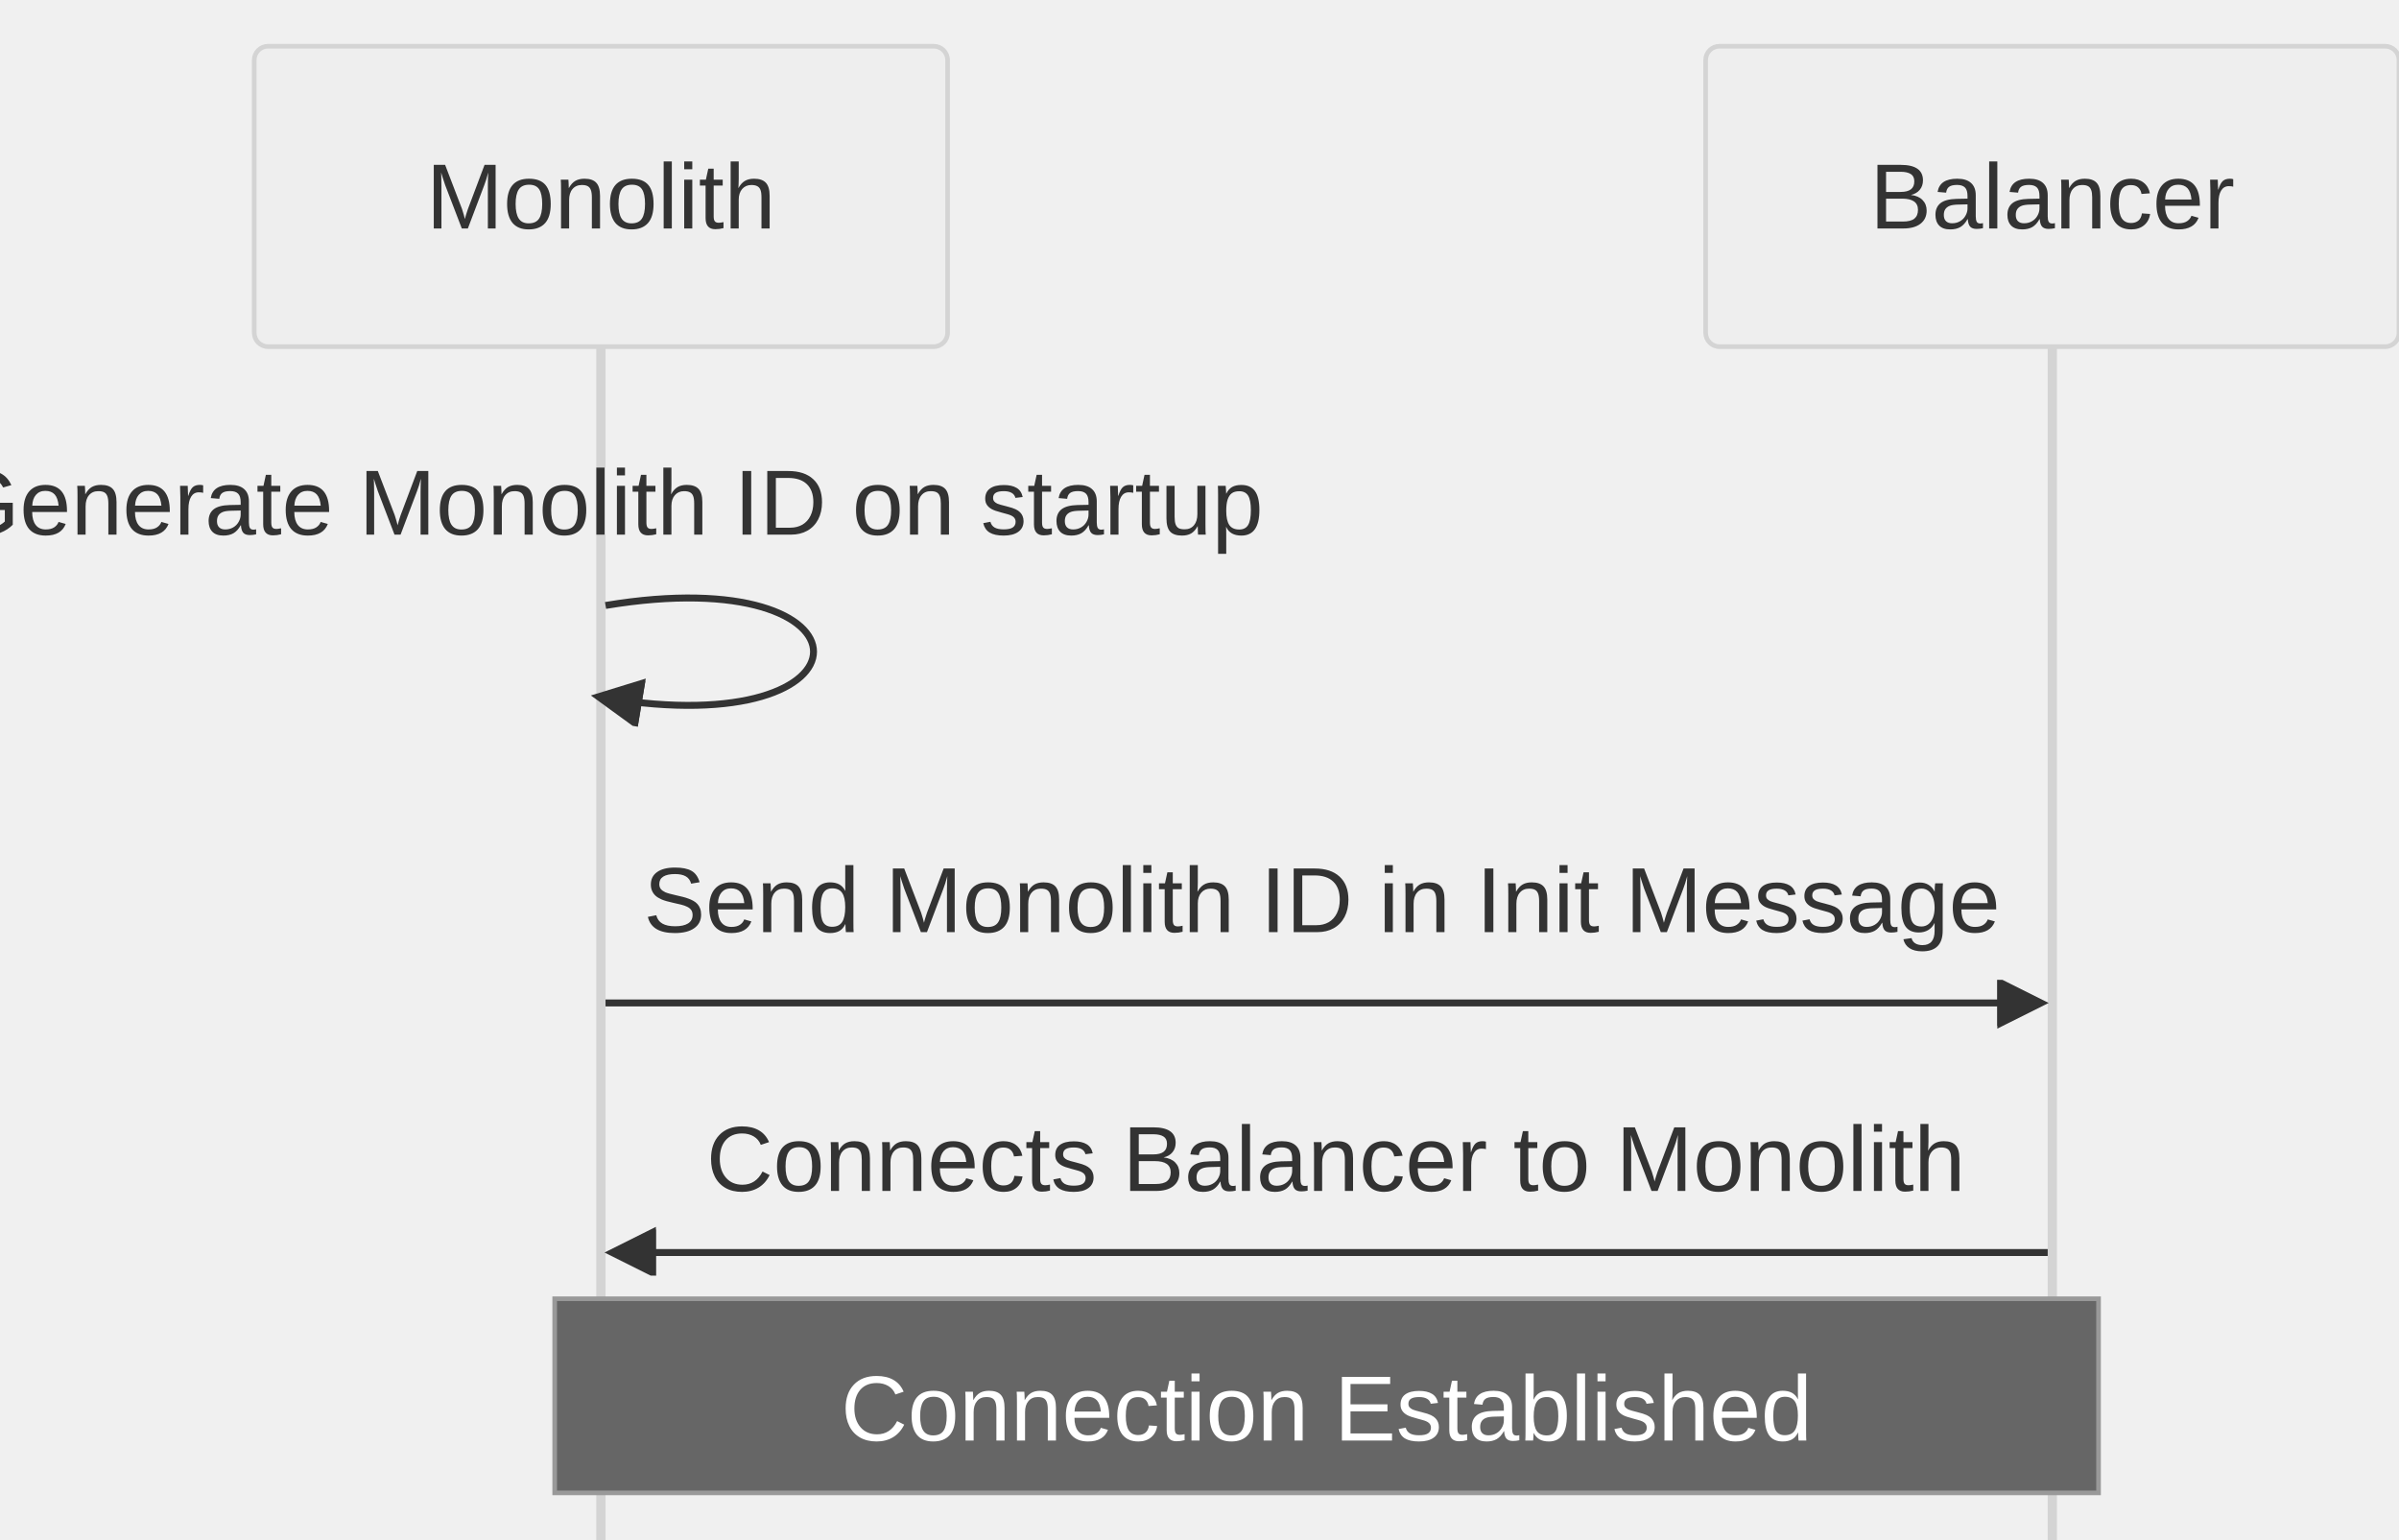
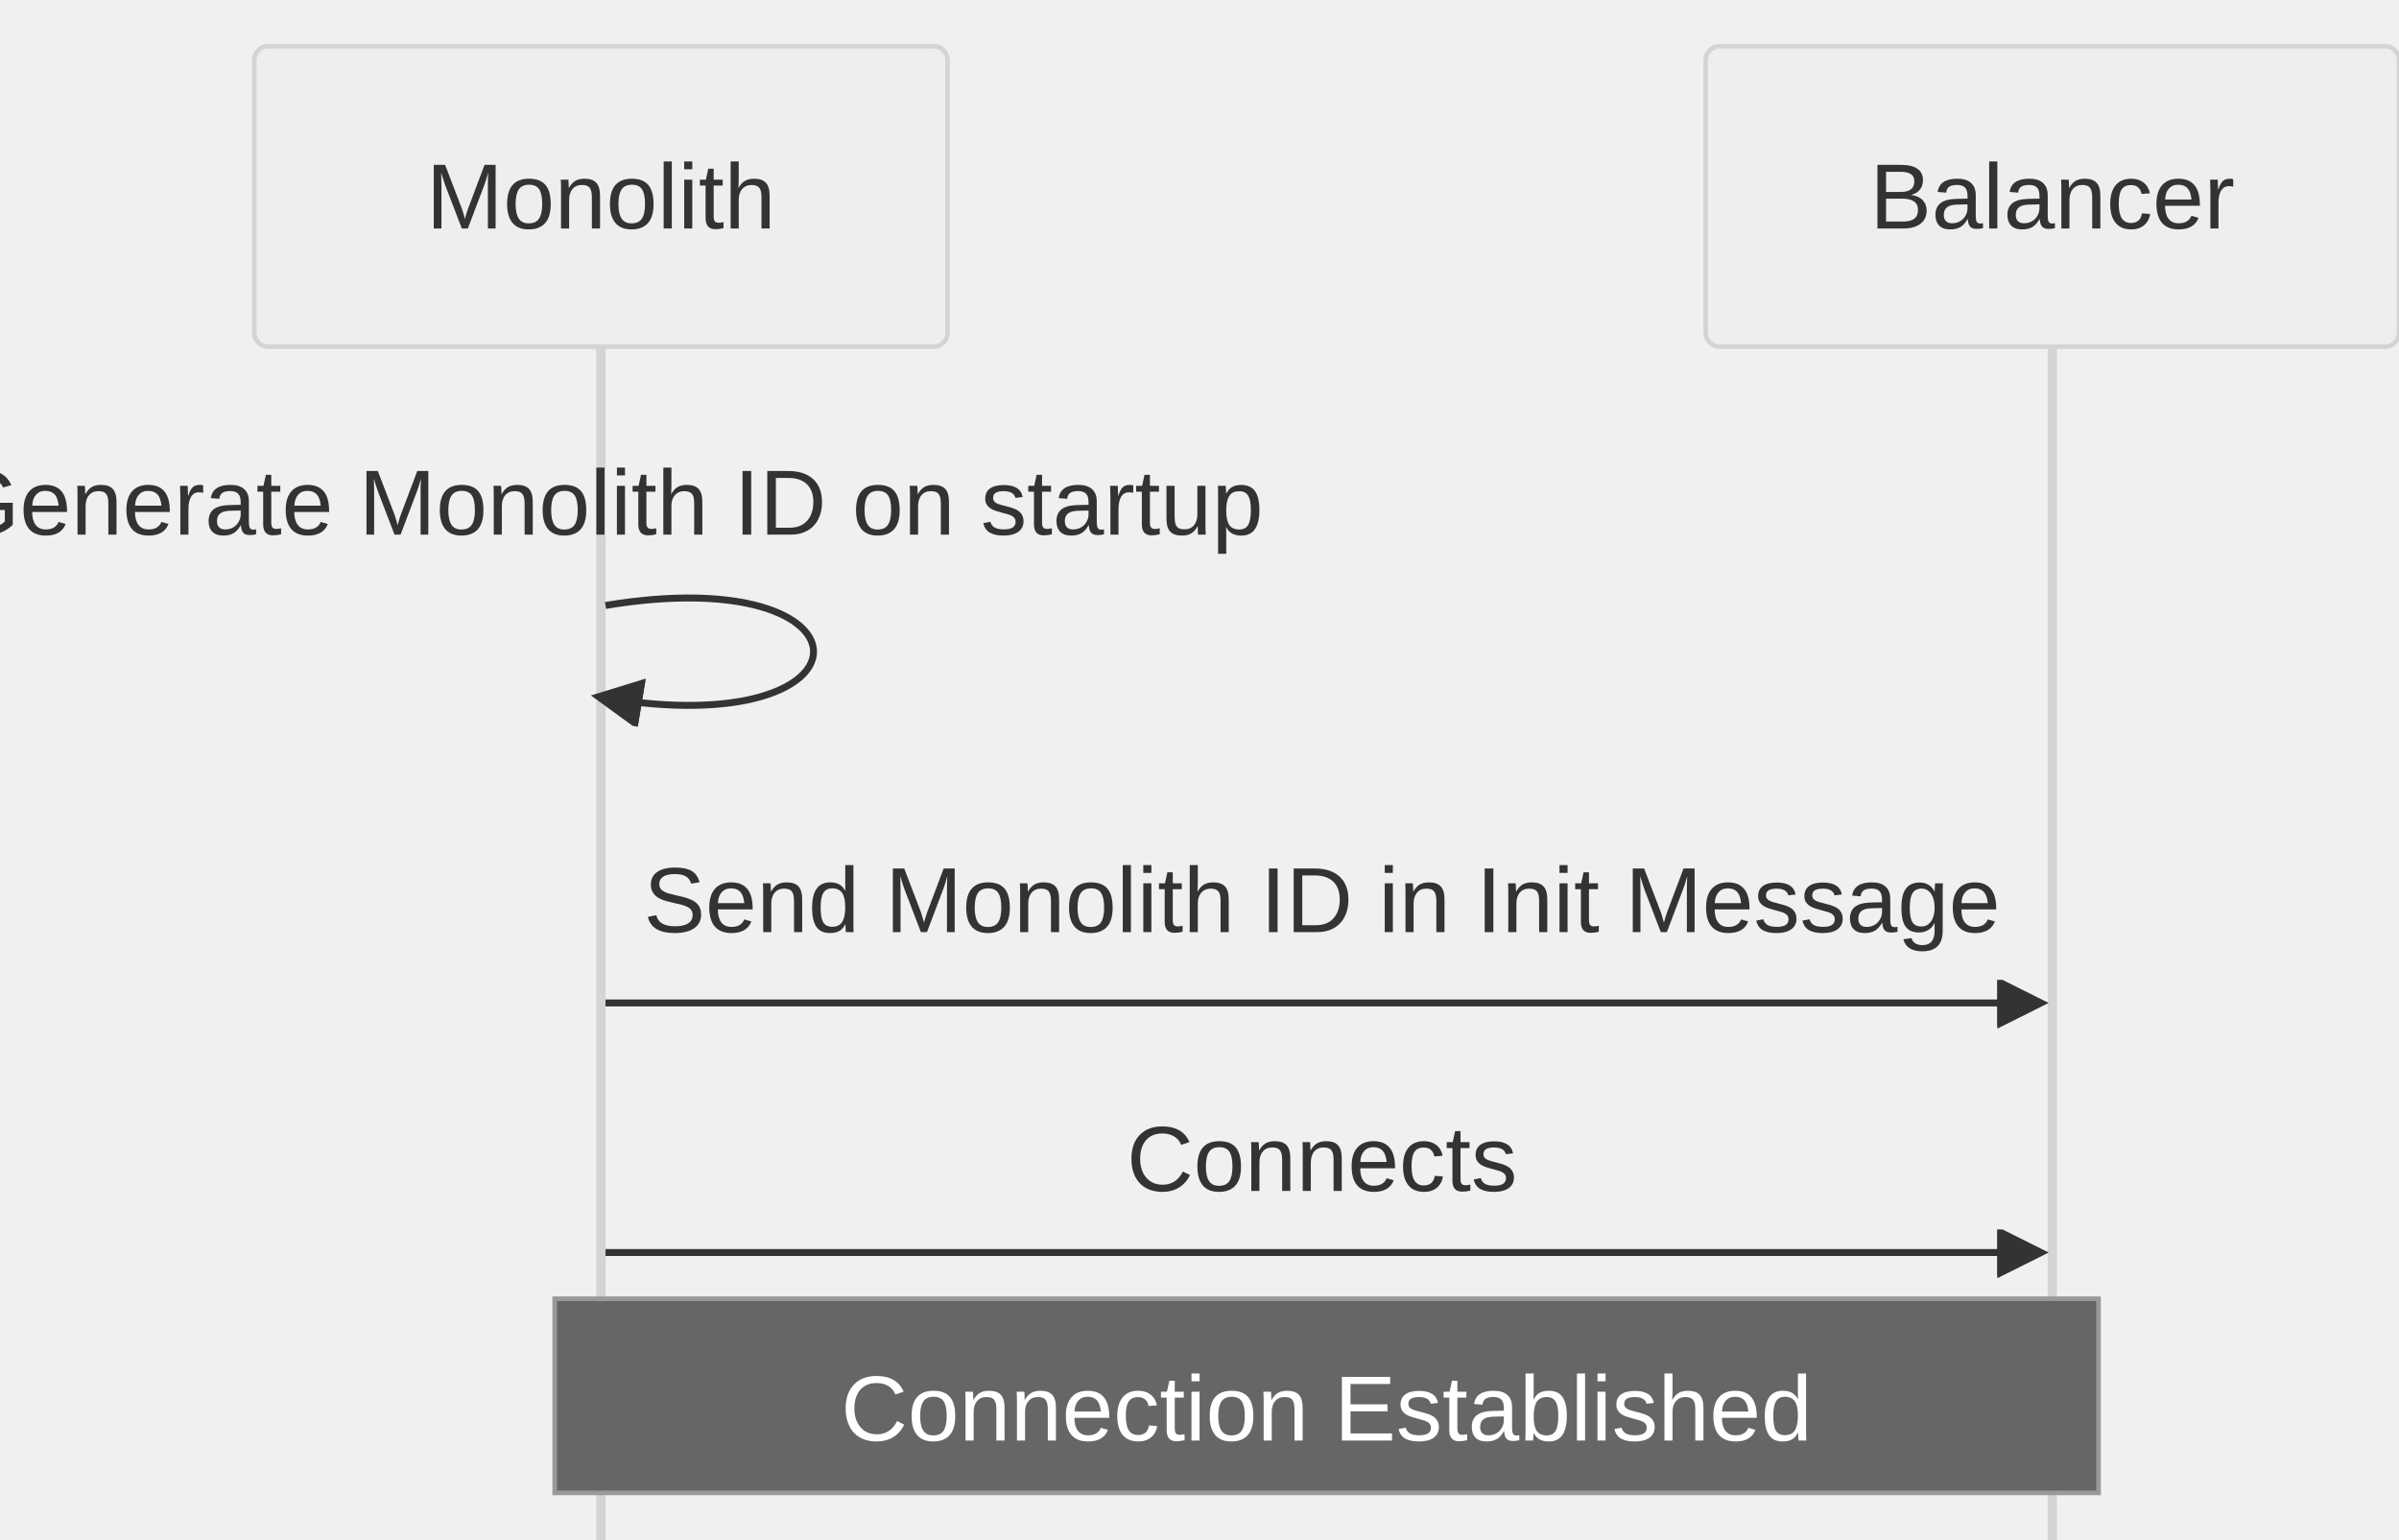
<svg xmlns="http://www.w3.org/2000/svg" aria-roledescription="sequence" role="graphics-document document" viewBox="-55 -10 519 333" style="max-width: 519px; background-color: white;" width="100%" id="my-svg">
  <g>
    <line stroke="#999" stroke-width="0.5px" class="200" y2="2000" x2="389" y1="5" x1="389" id="actor1" />
    <g id="root-1">
      <rect class="actor" ry="3" rx="3" height="65" width="150" stroke="#666" fill="#eaeaea" y="0" x="314" />
      <text style="text-anchor: middle; font-size: 20px; font-weight: 400;" class="actor" alignment-baseline="central" dominant-baseline="central" y="32.5" x="389">
        <tspan dy="0" x="389">Balancer</tspan>
      </text>
    </g>
  </g>
  <g>
    <line stroke="#999" stroke-width="0.5px" class="200" y2="2000" x2="75" y1="5" x1="75" id="actor0" />
    <g id="root-0">
      <rect class="actor" ry="3" rx="3" height="65" width="150" stroke="#666" fill="#eaeaea" y="0" x="0" />
      <text style="text-anchor: middle; font-size: 20px; font-weight: 400;" class="actor" alignment-baseline="central" dominant-baseline="central" y="32.5" x="75">
        <tspan dy="0" x="75">Monolith</tspan>
      </text>
    </g>
  </g>
  <style>#my-svg{font-family:"trebuchet ms",verdana,arial,sans-serif;font-size:16px;fill:#000000;}#my-svg .error-icon{fill:#552222;}#my-svg .error-text{fill:#552222;stroke:#552222;}#my-svg .edge-thickness-normal{stroke-width:2px;}#my-svg .edge-thickness-thick{stroke-width:3.5px;}#my-svg .edge-pattern-solid{stroke-dasharray:0;}#my-svg .edge-pattern-dashed{stroke-dasharray:3;}#my-svg .edge-pattern-dotted{stroke-dasharray:2;}#my-svg .marker{fill:#666;stroke:#666;}#my-svg .marker.cross{stroke:#666;}#my-svg svg{font-family:"trebuchet ms",verdana,arial,sans-serif;font-size:16px;}#my-svg .actor{stroke:hsl(0, 0%, 83%);fill:#eee;}#my-svg text.actor&gt;tspan{fill:#333;stroke:none;}#my-svg .actor-line{stroke:#666;}#my-svg .messageLine0{stroke-width:1.5;stroke-dasharray:none;stroke:#333;}#my-svg .messageLine1{stroke-width:1.5;stroke-dasharray:2,2;stroke:#333;}#my-svg #arrowhead path{fill:#333;stroke:#333;}#my-svg .sequenceNumber{fill:white;}#my-svg #sequencenumber{fill:#333;}#my-svg #crosshead path{fill:#333;stroke:#333;}#my-svg .messageText{fill:#333;stroke:none;}#my-svg .labelBox{stroke:hsl(0, 0%, 83%);fill:#eee;}#my-svg .labelText,#my-svg .labelText&gt;tspan{fill:#333;stroke:none;}#my-svg .loopText,#my-svg .loopText&gt;tspan{fill:#333;stroke:none;}#my-svg .loopLine{stroke-width:2px;stroke-dasharray:2,2;stroke:hsl(0, 0%, 83%);fill:hsl(0, 0%, 83%);}#my-svg .note{stroke:#999;fill:#666;}#my-svg .noteText,#my-svg .noteText&gt;tspan{fill:#fff;stroke:none;}#my-svg .activation0{fill:#f4f4f4;stroke:#666;}#my-svg .activation1{fill:#f4f4f4;stroke:#666;}#my-svg .activation2{fill:#f4f4f4;stroke:#666;}#my-svg .actorPopupMenu{position:absolute;}#my-svg .actorPopupMenuPanel{position:absolute;fill:#eee;box-shadow:0px 8px 16px 0px rgba(0,0,0,0.2);filter:drop-shadow(3px 5px 2px rgb(0 0 0 / 0.4));}#my-svg .actor-man line{stroke:hsl(0, 0%, 83%);fill:#eee;}#my-svg .actor-man circle,#my-svg line{stroke:hsl(0, 0%, 83%);fill:#eee;stroke-width:2px;}#my-svg :root{--mermaid-font-family:"trebuchet ms",verdana,arial,sans-serif;}</style>
  <g />
  <defs>
    <symbol height="24" width="24" id="computer">
      <path d="M2 2v13h20v-13h-20zm18 11h-16v-9h16v9zm-10.228 6l.466-1h3.524l.467 1h-4.457zm14.228 3h-24l2-6h2.104l-1.33 4h18.45l-1.297-4h2.073l2 6zm-5-10h-14v-7h14v7z" transform="scale(.5)" />
    </symbol>
  </defs>
  <defs>
    <symbol clip-rule="evenodd" fill-rule="evenodd" id="database">
      <path d="M12.258.001l.256.004.255.005.253.008.251.01.249.012.247.015.246.016.242.019.241.02.239.023.236.024.233.027.231.028.229.031.225.032.223.034.22.036.217.038.214.04.211.041.208.043.205.045.201.046.198.048.194.05.191.051.187.053.183.054.18.056.175.057.172.059.168.06.163.061.16.063.155.064.15.066.074.033.073.033.071.034.07.034.069.035.068.035.067.035.066.035.064.036.064.036.062.036.06.036.06.037.058.037.058.037.055.038.055.038.053.038.052.038.051.039.05.039.048.039.047.039.045.04.044.04.043.04.041.04.04.041.039.041.037.041.036.041.034.041.033.042.032.042.03.042.029.042.027.042.026.043.024.043.023.043.021.043.02.043.018.044.017.043.015.044.013.044.012.044.011.045.009.044.007.045.006.045.004.045.002.045.001.045v17l-.001.045-.002.045-.004.045-.006.045-.007.045-.009.044-.011.045-.012.044-.013.044-.015.044-.017.043-.018.044-.02.043-.021.043-.023.043-.024.043-.026.043-.027.042-.029.042-.03.042-.032.042-.033.042-.034.041-.036.041-.037.041-.039.041-.04.041-.041.04-.043.04-.044.04-.045.04-.047.039-.048.039-.05.039-.051.039-.052.038-.053.038-.055.038-.055.038-.058.037-.058.037-.06.037-.06.036-.062.036-.064.036-.064.036-.066.035-.067.035-.068.035-.069.035-.07.034-.071.034-.073.033-.074.033-.15.066-.155.064-.16.063-.163.061-.168.06-.172.059-.175.057-.18.056-.183.054-.187.053-.191.051-.194.05-.198.048-.201.046-.205.045-.208.043-.211.041-.214.04-.217.038-.22.036-.223.034-.225.032-.229.031-.231.028-.233.027-.236.024-.239.023-.241.02-.242.019-.246.016-.247.015-.249.012-.251.01-.253.008-.255.005-.256.004-.258.001-.258-.001-.256-.004-.255-.005-.253-.008-.251-.01-.249-.012-.247-.015-.245-.016-.243-.019-.241-.02-.238-.023-.236-.024-.234-.027-.231-.028-.228-.031-.226-.032-.223-.034-.22-.036-.217-.038-.214-.04-.211-.041-.208-.043-.204-.045-.201-.046-.198-.048-.195-.05-.19-.051-.187-.053-.184-.054-.179-.056-.176-.057-.172-.059-.167-.06-.164-.061-.159-.063-.155-.064-.151-.066-.074-.033-.072-.033-.072-.034-.07-.034-.069-.035-.068-.035-.067-.035-.066-.035-.064-.036-.063-.036-.062-.036-.061-.036-.06-.037-.058-.037-.057-.037-.056-.038-.055-.038-.053-.038-.052-.038-.051-.039-.049-.039-.049-.039-.046-.039-.046-.04-.044-.04-.043-.04-.041-.04-.04-.041-.039-.041-.037-.041-.036-.041-.034-.041-.033-.042-.032-.042-.03-.042-.029-.042-.027-.042-.026-.043-.024-.043-.023-.043-.021-.043-.02-.043-.018-.044-.017-.043-.015-.044-.013-.044-.012-.044-.011-.045-.009-.044-.007-.045-.006-.045-.004-.045-.002-.045-.001-.045v-17l.001-.045.002-.045.004-.045.006-.045.007-.045.009-.044.011-.045.012-.044.013-.044.015-.044.017-.043.018-.044.02-.043.021-.043.023-.043.024-.043.026-.043.027-.042.029-.042.03-.042.032-.042.033-.042.034-.041.036-.041.037-.041.039-.041.04-.041.041-.04.043-.04.044-.04.046-.04.046-.039.049-.039.049-.039.051-.039.052-.038.053-.038.055-.038.056-.038.057-.037.058-.037.06-.037.061-.036.062-.036.063-.036.064-.036.066-.035.067-.035.068-.035.069-.035.07-.034.072-.034.072-.033.074-.033.151-.066.155-.064.159-.063.164-.061.167-.06.172-.059.176-.057.179-.056.184-.054.187-.053.19-.051.195-.05.198-.048.201-.046.204-.045.208-.043.211-.041.214-.04.217-.038.22-.036.223-.034.226-.032.228-.031.231-.028.234-.027.236-.024.238-.023.241-.02.243-.019.245-.016.247-.015.249-.012.251-.01.253-.008.255-.005.256-.004.258-.001.258.001zm-9.258 20.499v.01l.001.021.003.021.004.022.005.021.006.022.007.022.009.023.01.022.011.023.012.023.013.023.015.023.016.024.017.023.018.024.019.024.021.024.022.025.023.024.024.025.052.049.056.05.061.051.066.051.07.051.075.051.079.052.084.052.088.052.092.052.097.052.102.051.105.052.11.052.114.051.119.051.123.051.127.05.131.05.135.05.139.048.144.049.147.047.152.047.155.047.16.045.163.045.167.043.171.043.176.041.178.041.183.039.187.039.19.037.194.035.197.035.202.033.204.031.209.03.212.029.216.027.219.025.222.024.226.021.23.02.233.018.236.016.24.015.243.012.246.01.249.008.253.005.256.004.259.001.26-.001.257-.004.254-.005.25-.008.247-.011.244-.012.241-.014.237-.016.233-.018.231-.021.226-.021.224-.024.22-.026.216-.027.212-.028.21-.031.205-.031.202-.034.198-.034.194-.036.191-.037.187-.039.183-.04.179-.04.175-.042.172-.043.168-.044.163-.045.16-.046.155-.046.152-.047.148-.048.143-.049.139-.049.136-.05.131-.05.126-.05.123-.051.118-.052.114-.051.11-.052.106-.052.101-.052.096-.052.092-.052.088-.053.083-.051.079-.052.074-.052.07-.051.065-.051.06-.051.056-.05.051-.05.023-.024.023-.025.021-.024.02-.024.019-.024.018-.024.017-.024.015-.023.014-.024.013-.023.012-.023.01-.023.01-.022.008-.022.006-.022.006-.022.004-.022.004-.021.001-.021.001-.021v-4.127l-.077.055-.08.053-.083.054-.085.053-.087.052-.09.052-.093.051-.095.05-.097.05-.1.049-.102.049-.105.048-.106.047-.109.047-.111.046-.114.045-.115.045-.118.044-.12.043-.122.042-.124.042-.126.041-.128.04-.13.04-.132.038-.134.038-.135.037-.138.037-.139.035-.142.035-.143.034-.144.033-.147.032-.148.031-.15.03-.151.03-.153.029-.154.027-.156.027-.158.026-.159.025-.161.024-.162.023-.163.022-.165.021-.166.02-.167.019-.169.018-.169.017-.171.016-.173.015-.173.014-.175.013-.175.012-.177.011-.178.01-.179.008-.179.008-.181.006-.182.005-.182.004-.184.003-.184.002h-.37l-.184-.002-.184-.003-.182-.004-.182-.005-.181-.006-.179-.008-.179-.008-.178-.01-.176-.011-.176-.012-.175-.013-.173-.014-.172-.015-.171-.016-.17-.017-.169-.018-.167-.019-.166-.02-.165-.021-.163-.022-.162-.023-.161-.024-.159-.025-.157-.026-.156-.027-.155-.027-.153-.029-.151-.03-.15-.03-.148-.031-.146-.032-.145-.033-.143-.034-.141-.035-.14-.035-.137-.037-.136-.037-.134-.038-.132-.038-.13-.04-.128-.04-.126-.041-.124-.042-.122-.042-.12-.044-.117-.043-.116-.045-.113-.045-.112-.046-.109-.047-.106-.047-.105-.048-.102-.049-.1-.049-.097-.05-.095-.05-.093-.052-.09-.051-.087-.052-.085-.053-.083-.054-.08-.054-.077-.054v4.127zm0-5.654v.011l.001.021.003.021.004.021.005.022.006.022.007.022.009.022.01.022.011.023.012.023.013.023.015.024.016.023.017.024.018.024.019.024.021.024.022.024.023.025.024.024.052.05.056.05.061.05.066.051.07.051.075.052.079.051.084.052.088.052.092.052.097.052.102.052.105.052.11.051.114.051.119.052.123.05.127.051.131.05.135.049.139.049.144.048.147.048.152.047.155.046.16.045.163.045.167.044.171.042.176.042.178.04.183.04.187.038.19.037.194.036.197.034.202.033.204.032.209.03.212.028.216.027.219.025.222.024.226.022.23.02.233.018.236.016.24.014.243.012.246.01.249.008.253.006.256.003.259.001.26-.001.257-.003.254-.006.25-.008.247-.01.244-.012.241-.015.237-.016.233-.018.231-.02.226-.022.224-.024.22-.025.216-.027.212-.029.21-.03.205-.032.202-.033.198-.035.194-.036.191-.037.187-.039.183-.039.179-.041.175-.042.172-.043.168-.044.163-.045.16-.045.155-.047.152-.047.148-.048.143-.048.139-.05.136-.049.131-.05.126-.051.123-.051.118-.051.114-.052.11-.052.106-.052.101-.052.096-.052.092-.052.088-.052.083-.052.079-.052.074-.051.07-.052.065-.051.06-.05.056-.051.051-.049.023-.025.023-.024.021-.025.02-.024.019-.024.018-.024.017-.024.015-.023.014-.023.013-.024.012-.022.01-.023.01-.023.008-.022.006-.022.006-.022.004-.021.004-.022.001-.021.001-.021v-4.139l-.077.054-.08.054-.083.054-.085.052-.087.053-.09.051-.093.051-.095.051-.097.05-.1.049-.102.049-.105.048-.106.047-.109.047-.111.046-.114.045-.115.044-.118.044-.12.044-.122.042-.124.042-.126.041-.128.04-.13.039-.132.039-.134.038-.135.037-.138.036-.139.036-.142.035-.143.033-.144.033-.147.033-.148.031-.15.03-.151.03-.153.028-.154.028-.156.027-.158.026-.159.025-.161.024-.162.023-.163.022-.165.021-.166.02-.167.019-.169.018-.169.017-.171.016-.173.015-.173.014-.175.013-.175.012-.177.011-.178.009-.179.009-.179.007-.181.007-.182.005-.182.004-.184.003-.184.002h-.37l-.184-.002-.184-.003-.182-.004-.182-.005-.181-.007-.179-.007-.179-.009-.178-.009-.176-.011-.176-.012-.175-.013-.173-.014-.172-.015-.171-.016-.17-.017-.169-.018-.167-.019-.166-.02-.165-.021-.163-.022-.162-.023-.161-.024-.159-.025-.157-.026-.156-.027-.155-.028-.153-.028-.151-.03-.15-.03-.148-.031-.146-.033-.145-.033-.143-.033-.141-.035-.14-.036-.137-.036-.136-.037-.134-.038-.132-.039-.13-.039-.128-.04-.126-.041-.124-.042-.122-.043-.12-.043-.117-.044-.116-.044-.113-.046-.112-.046-.109-.046-.106-.047-.105-.048-.102-.049-.1-.049-.097-.05-.095-.051-.093-.051-.09-.051-.087-.053-.085-.052-.083-.054-.08-.054-.077-.054v4.139zm0-5.666v.011l.001.02.003.022.004.021.005.022.006.021.007.022.009.023.01.022.011.023.012.023.013.023.015.023.016.024.017.024.018.023.019.024.021.025.022.024.023.024.024.025.052.05.056.05.061.05.066.051.07.051.075.052.079.051.084.052.088.052.092.052.097.052.102.052.105.051.11.052.114.051.119.051.123.051.127.05.131.05.135.05.139.049.144.048.147.048.152.047.155.046.16.045.163.045.167.043.171.043.176.042.178.04.183.04.187.038.19.037.194.036.197.034.202.033.204.032.209.03.212.028.216.027.219.025.222.024.226.021.23.02.233.018.236.017.24.014.243.012.246.01.249.008.253.006.256.003.259.001.26-.001.257-.003.254-.006.25-.008.247-.01.244-.013.241-.014.237-.016.233-.018.231-.02.226-.022.224-.024.22-.025.216-.027.212-.029.21-.03.205-.032.202-.033.198-.035.194-.036.191-.037.187-.039.183-.039.179-.041.175-.042.172-.043.168-.044.163-.045.16-.045.155-.047.152-.047.148-.048.143-.049.139-.049.136-.049.131-.051.126-.05.123-.051.118-.052.114-.051.11-.052.106-.052.101-.052.096-.052.092-.052.088-.052.083-.052.079-.052.074-.052.07-.051.065-.051.06-.051.056-.05.051-.049.023-.025.023-.025.021-.024.02-.024.019-.024.018-.024.017-.024.015-.023.014-.024.013-.023.012-.023.01-.022.01-.023.008-.022.006-.022.006-.022.004-.022.004-.021.001-.021.001-.021v-4.153l-.077.054-.08.054-.083.053-.085.053-.087.053-.09.051-.093.051-.095.051-.097.05-.1.049-.102.048-.105.048-.106.048-.109.046-.111.046-.114.046-.115.044-.118.044-.12.043-.122.043-.124.042-.126.041-.128.04-.13.039-.132.039-.134.038-.135.037-.138.036-.139.036-.142.034-.143.034-.144.033-.147.032-.148.032-.15.03-.151.03-.153.028-.154.028-.156.027-.158.026-.159.024-.161.024-.162.023-.163.023-.165.021-.166.02-.167.019-.169.018-.169.017-.171.016-.173.015-.173.014-.175.013-.175.012-.177.01-.178.01-.179.009-.179.007-.181.006-.182.006-.182.004-.184.003-.184.001-.185.001-.185-.001-.184-.001-.184-.003-.182-.004-.182-.006-.181-.006-.179-.007-.179-.009-.178-.01-.176-.01-.176-.012-.175-.013-.173-.014-.172-.015-.171-.016-.17-.017-.169-.018-.167-.019-.166-.02-.165-.021-.163-.023-.162-.023-.161-.024-.159-.024-.157-.026-.156-.027-.155-.028-.153-.028-.151-.03-.15-.03-.148-.032-.146-.032-.145-.033-.143-.034-.141-.034-.14-.036-.137-.036-.136-.037-.134-.038-.132-.039-.13-.039-.128-.041-.126-.041-.124-.041-.122-.043-.12-.043-.117-.044-.116-.044-.113-.046-.112-.046-.109-.046-.106-.048-.105-.048-.102-.048-.1-.05-.097-.049-.095-.051-.093-.051-.09-.052-.087-.052-.085-.053-.083-.053-.08-.054-.077-.054v4.153zm8.74-8.179l-.257.004-.254.005-.25.008-.247.011-.244.012-.241.014-.237.016-.233.018-.231.021-.226.022-.224.023-.22.026-.216.027-.212.028-.21.031-.205.032-.202.033-.198.034-.194.036-.191.038-.187.038-.183.04-.179.041-.175.042-.172.043-.168.043-.163.045-.16.046-.155.046-.152.048-.148.048-.143.048-.139.049-.136.05-.131.05-.126.051-.123.051-.118.051-.114.052-.11.052-.106.052-.101.052-.096.052-.092.052-.088.052-.083.052-.079.052-.074.051-.07.052-.065.051-.06.05-.056.05-.051.05-.023.025-.023.024-.021.024-.02.025-.019.024-.018.024-.017.023-.015.024-.014.023-.013.023-.012.023-.01.023-.01.022-.008.022-.006.023-.006.021-.004.022-.004.021-.001.021-.001.021.001.021.001.021.004.021.004.022.006.021.006.023.008.022.01.022.01.023.012.023.013.023.014.023.015.024.017.023.018.024.019.024.02.025.021.024.023.024.023.025.051.05.056.05.06.05.065.051.07.052.074.051.079.052.083.052.088.052.092.052.096.052.101.052.106.052.11.052.114.052.118.051.123.051.126.051.131.05.136.05.139.049.143.048.148.048.152.048.155.046.16.046.163.045.168.043.172.043.175.042.179.041.183.04.187.038.191.038.194.036.198.034.202.033.205.032.21.031.212.028.216.027.22.026.224.023.226.022.231.021.233.018.237.016.241.014.244.012.247.011.25.008.254.005.257.004.26.001.26-.001.257-.004.254-.005.25-.008.247-.011.244-.012.241-.014.237-.016.233-.018.231-.021.226-.022.224-.023.22-.026.216-.027.212-.028.21-.031.205-.032.202-.033.198-.034.194-.036.191-.038.187-.038.183-.04.179-.041.175-.042.172-.043.168-.043.163-.045.16-.046.155-.046.152-.048.148-.048.143-.048.139-.049.136-.05.131-.05.126-.051.123-.051.118-.051.114-.052.11-.052.106-.052.101-.052.096-.052.092-.052.088-.052.083-.052.079-.052.074-.051.07-.052.065-.051.06-.05.056-.05.051-.05.023-.025.023-.024.021-.024.02-.025.019-.024.018-.024.017-.023.015-.024.014-.023.013-.023.012-.023.01-.023.01-.022.008-.022.006-.023.006-.021.004-.022.004-.021.001-.021.001-.021-.001-.021-.001-.021-.004-.021-.004-.022-.006-.021-.006-.023-.008-.022-.01-.022-.01-.023-.012-.023-.013-.023-.014-.023-.015-.024-.017-.023-.018-.024-.019-.024-.02-.025-.021-.024-.023-.024-.023-.025-.051-.05-.056-.05-.06-.05-.065-.051-.07-.052-.074-.051-.079-.052-.083-.052-.088-.052-.092-.052-.096-.052-.101-.052-.106-.052-.11-.052-.114-.052-.118-.051-.123-.051-.126-.051-.131-.05-.136-.05-.139-.049-.143-.048-.148-.048-.152-.048-.155-.046-.16-.046-.163-.045-.168-.043-.172-.043-.175-.042-.179-.041-.183-.04-.187-.038-.191-.038-.194-.036-.198-.034-.202-.033-.205-.032-.21-.031-.212-.028-.216-.027-.22-.026-.224-.023-.226-.022-.231-.021-.233-.018-.237-.016-.241-.014-.244-.012-.247-.011-.25-.008-.254-.005-.257-.004-.26-.001-.26.001z" transform="scale(.5)" />
    </symbol>
  </defs>
  <defs>
    <symbol height="24" width="24" id="clock">
      <path d="M12 2c5.514 0 10 4.486 10 10s-4.486 10-10 10-10-4.486-10-10 4.486-10 10-10zm0-2c-6.627 0-12 5.373-12 12s5.373 12 12 12 12-5.373 12-12-5.373-12-12-12zm5.848 12.459c.202.038.202.333.001.372-1.907.361-6.045 1.111-6.547 1.111-.719 0-1.301-.582-1.301-1.301 0-.512.77-5.447 1.125-7.445.034-.192.312-.181.343.014l.985 6.238 5.394 1.011z" transform="scale(.5)" />
    </symbol>
  </defs>
  <defs>
    <marker orient="auto" markerHeight="12" markerWidth="12" markerUnits="userSpaceOnUse" refY="5" refX="7.9" id="arrowhead">
      <path d="M 0 0 L 10 5 L 0 10 z" />
    </marker>
  </defs>
  <defs>
    <marker refY="4.5" refX="4" orient="auto" markerHeight="8" markerWidth="15" id="crosshead">
      <path style="stroke-dasharray: 0, 0;" d="M 1,2 L 6,7 M 6,2 L 1,7" stroke-width="1pt" stroke="#000000" fill="none" />
    </marker>
  </defs>
  <defs>
    <marker orient="auto" markerHeight="28" markerWidth="20" refY="7" refX="15.5" id="filled-head">
      <path d="M 18,7 L9,13 L14,7 L9,1 Z" />
    </marker>
  </defs>
  <defs>
    <marker orient="auto" markerHeight="40" markerWidth="60" refY="15" refX="15" id="sequencenumber">
      <circle r="6" cy="15" cx="15" />
    </marker>
  </defs>
  <g>
    <rect class="note" ry="0" rx="0" height="42" width="334" stroke="#666" fill="#EDF2AE" y="271" x="65" />
    <text style="font-size: 20px; font-weight: 400;" dy="1em" class="noteText" alignment-baseline="middle" dominant-baseline="middle" text-anchor="middle" y="276" x="232">
      <tspan x="232">Connection Established</tspan>
    </text>
  </g>
  <text style="font-size: 20px; font-weight: 400;" dy="1em" class="messageText" alignment-baseline="middle" dominant-baseline="middle" text-anchor="middle" y="80" x="76">Generate Monolith ID on startup</text>
  <path style="fill: none;" marker-end="url(#arrowhead)" stroke="none" stroke-width="2" class="messageLine0" d="M 76,121 C 136,111 136,151 76,141" />
  <text style="font-size: 20px; font-weight: 400;" dy="1em" class="messageText" alignment-baseline="middle" dominant-baseline="middle" text-anchor="middle" y="166" x="231">Send Monolith ID in Init Message</text>
  <line style="fill: none;" marker-end="url(#arrowhead)" stroke="none" stroke-width="2" class="messageLine0" y2="207" x2="385" y1="207" x1="76" />
-   <text style="font-size: 20px; font-weight: 400;" dy="1em" class="messageText" alignment-baseline="middle" dominant-baseline="middle" text-anchor="middle" y="222" x="234">Connects Balancer to Monolith</text>
-   <line style="fill: none;" marker-end="url(#arrowhead)" stroke="none" stroke-width="2" class="messageLine0" y2="261" x2="79" y1="261" x1="388" />
+   <text style="font-size: 20px; font-weight: 400;" dy="1em" class="messageText" alignment-baseline="middle" dominant-baseline="middle" text-anchor="middle" y="222" x="231">Connects</text>
+   <line style="fill: none;" marker-end="url(#arrowhead)" stroke="none" stroke-width="2" class="messageLine0" y2="261" x2="385" y1="261" x1="76" />
</svg>
